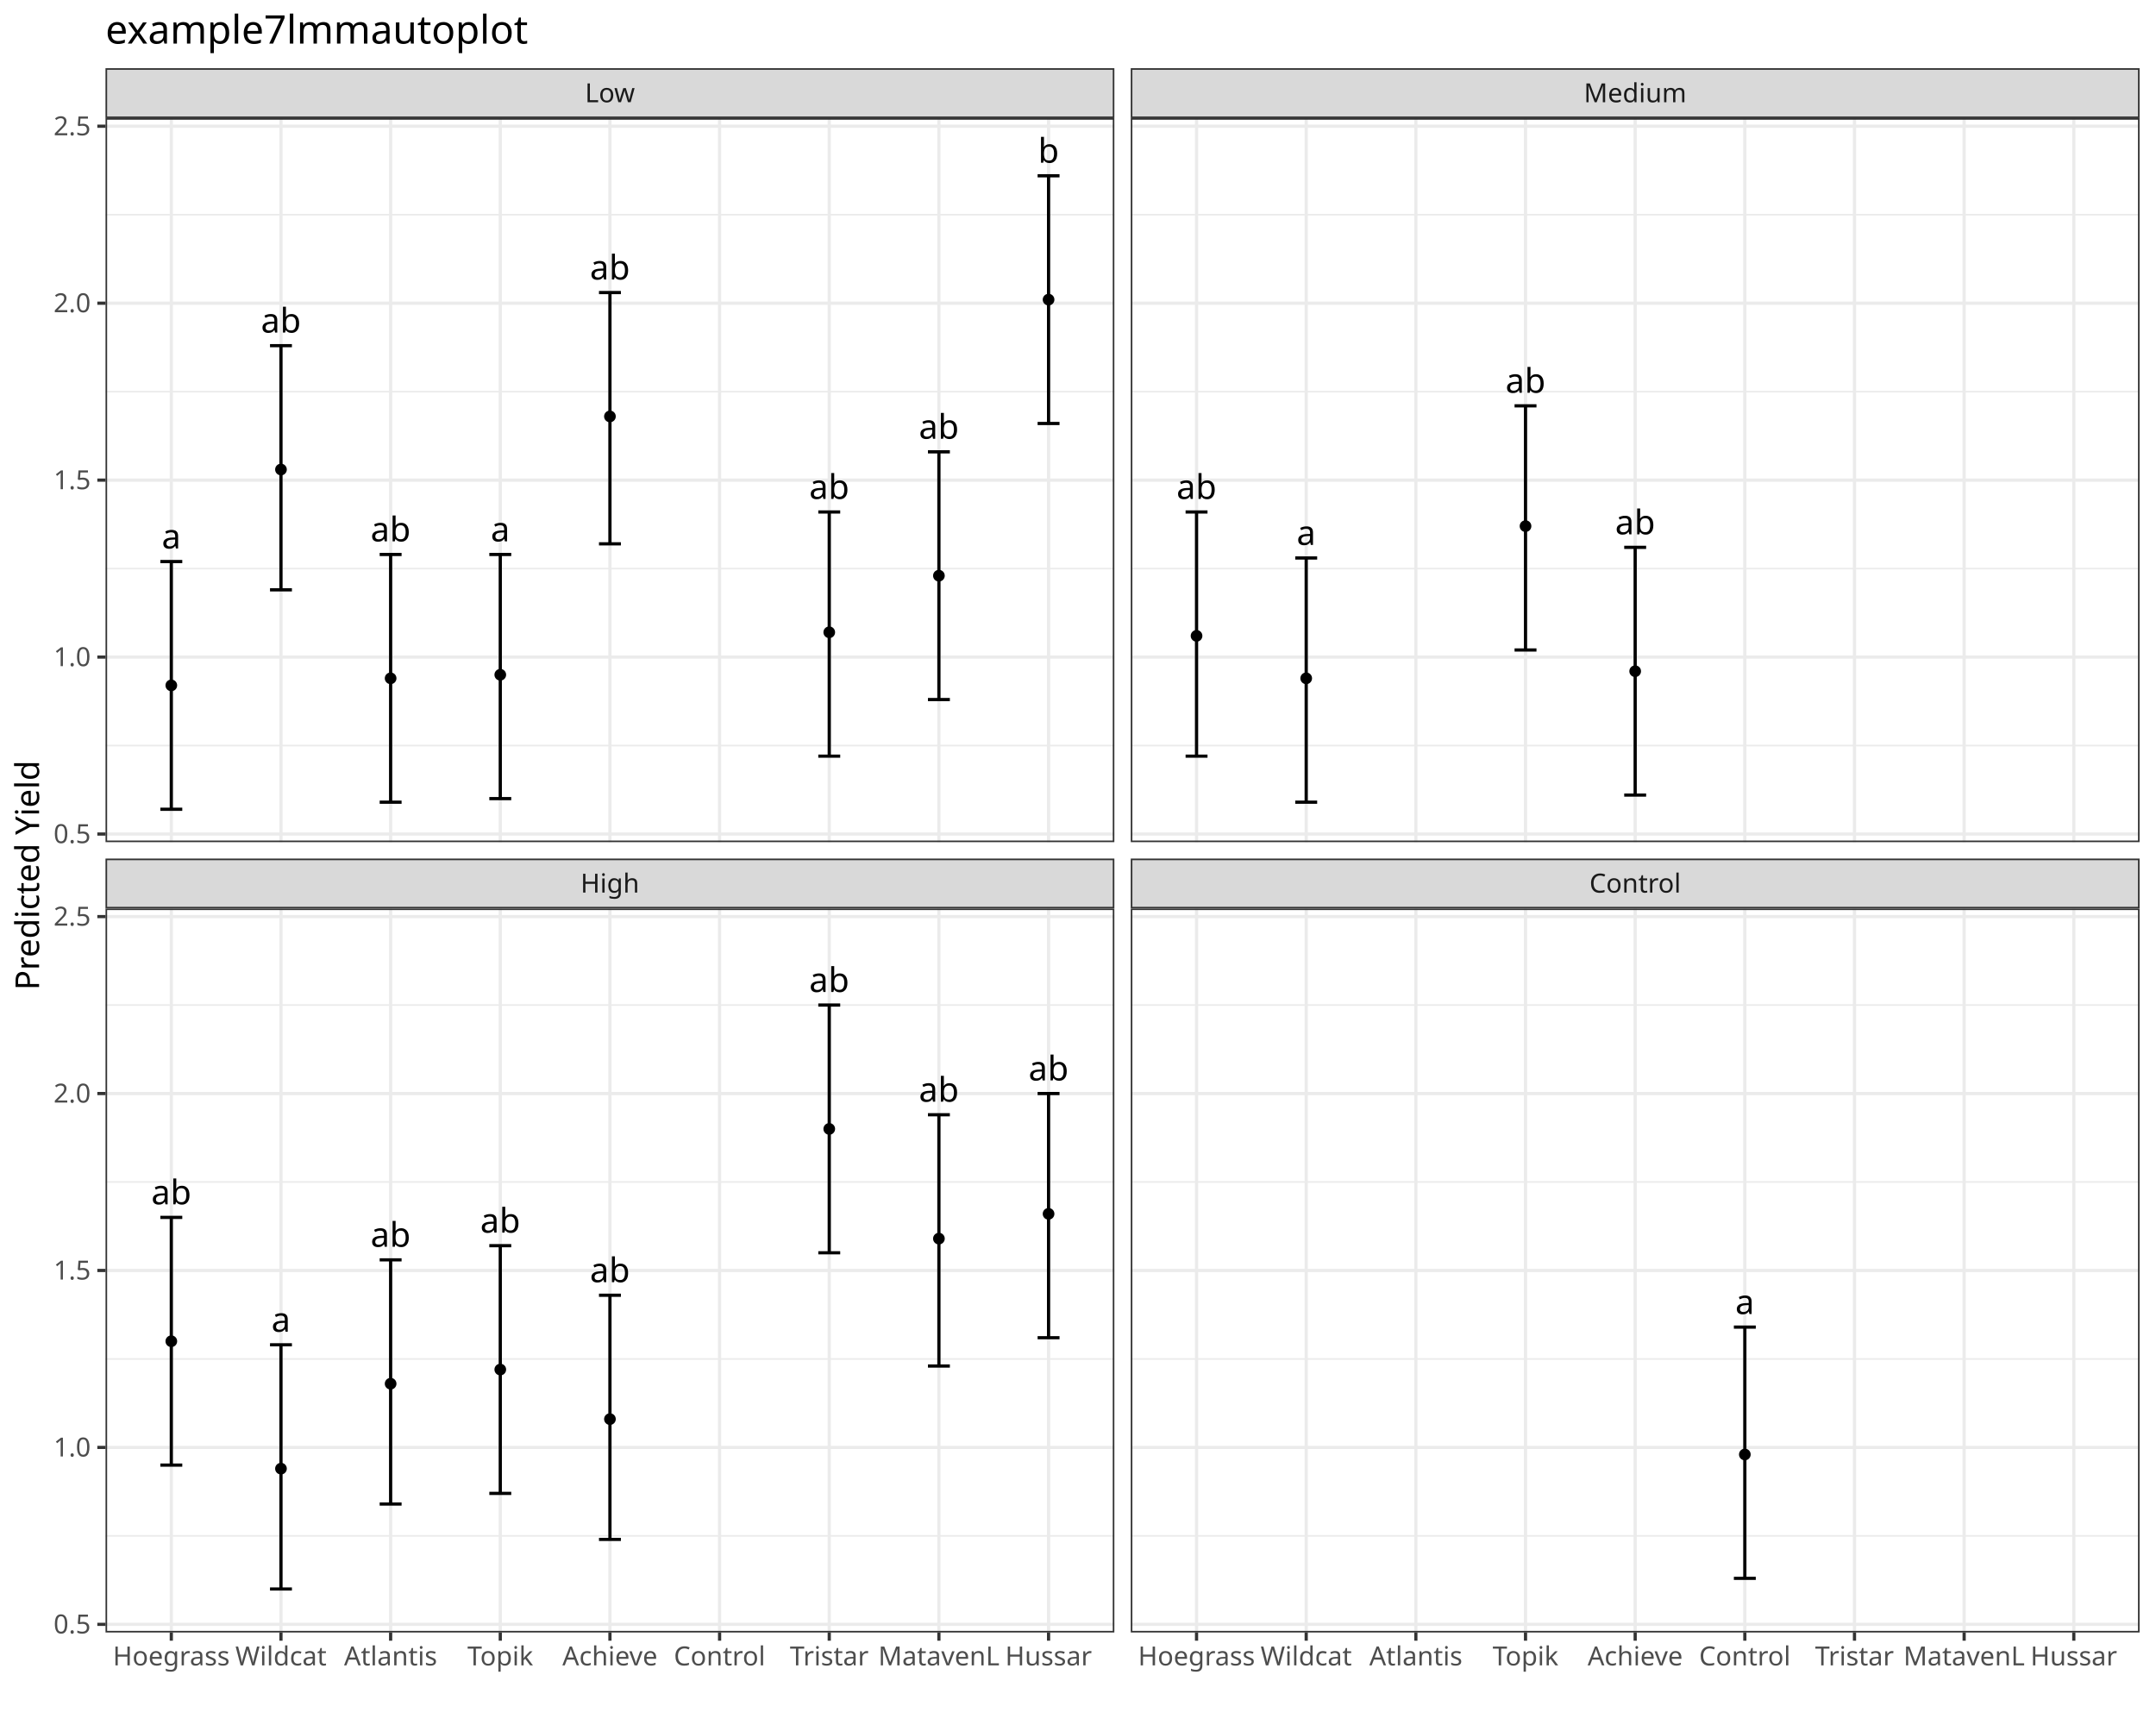
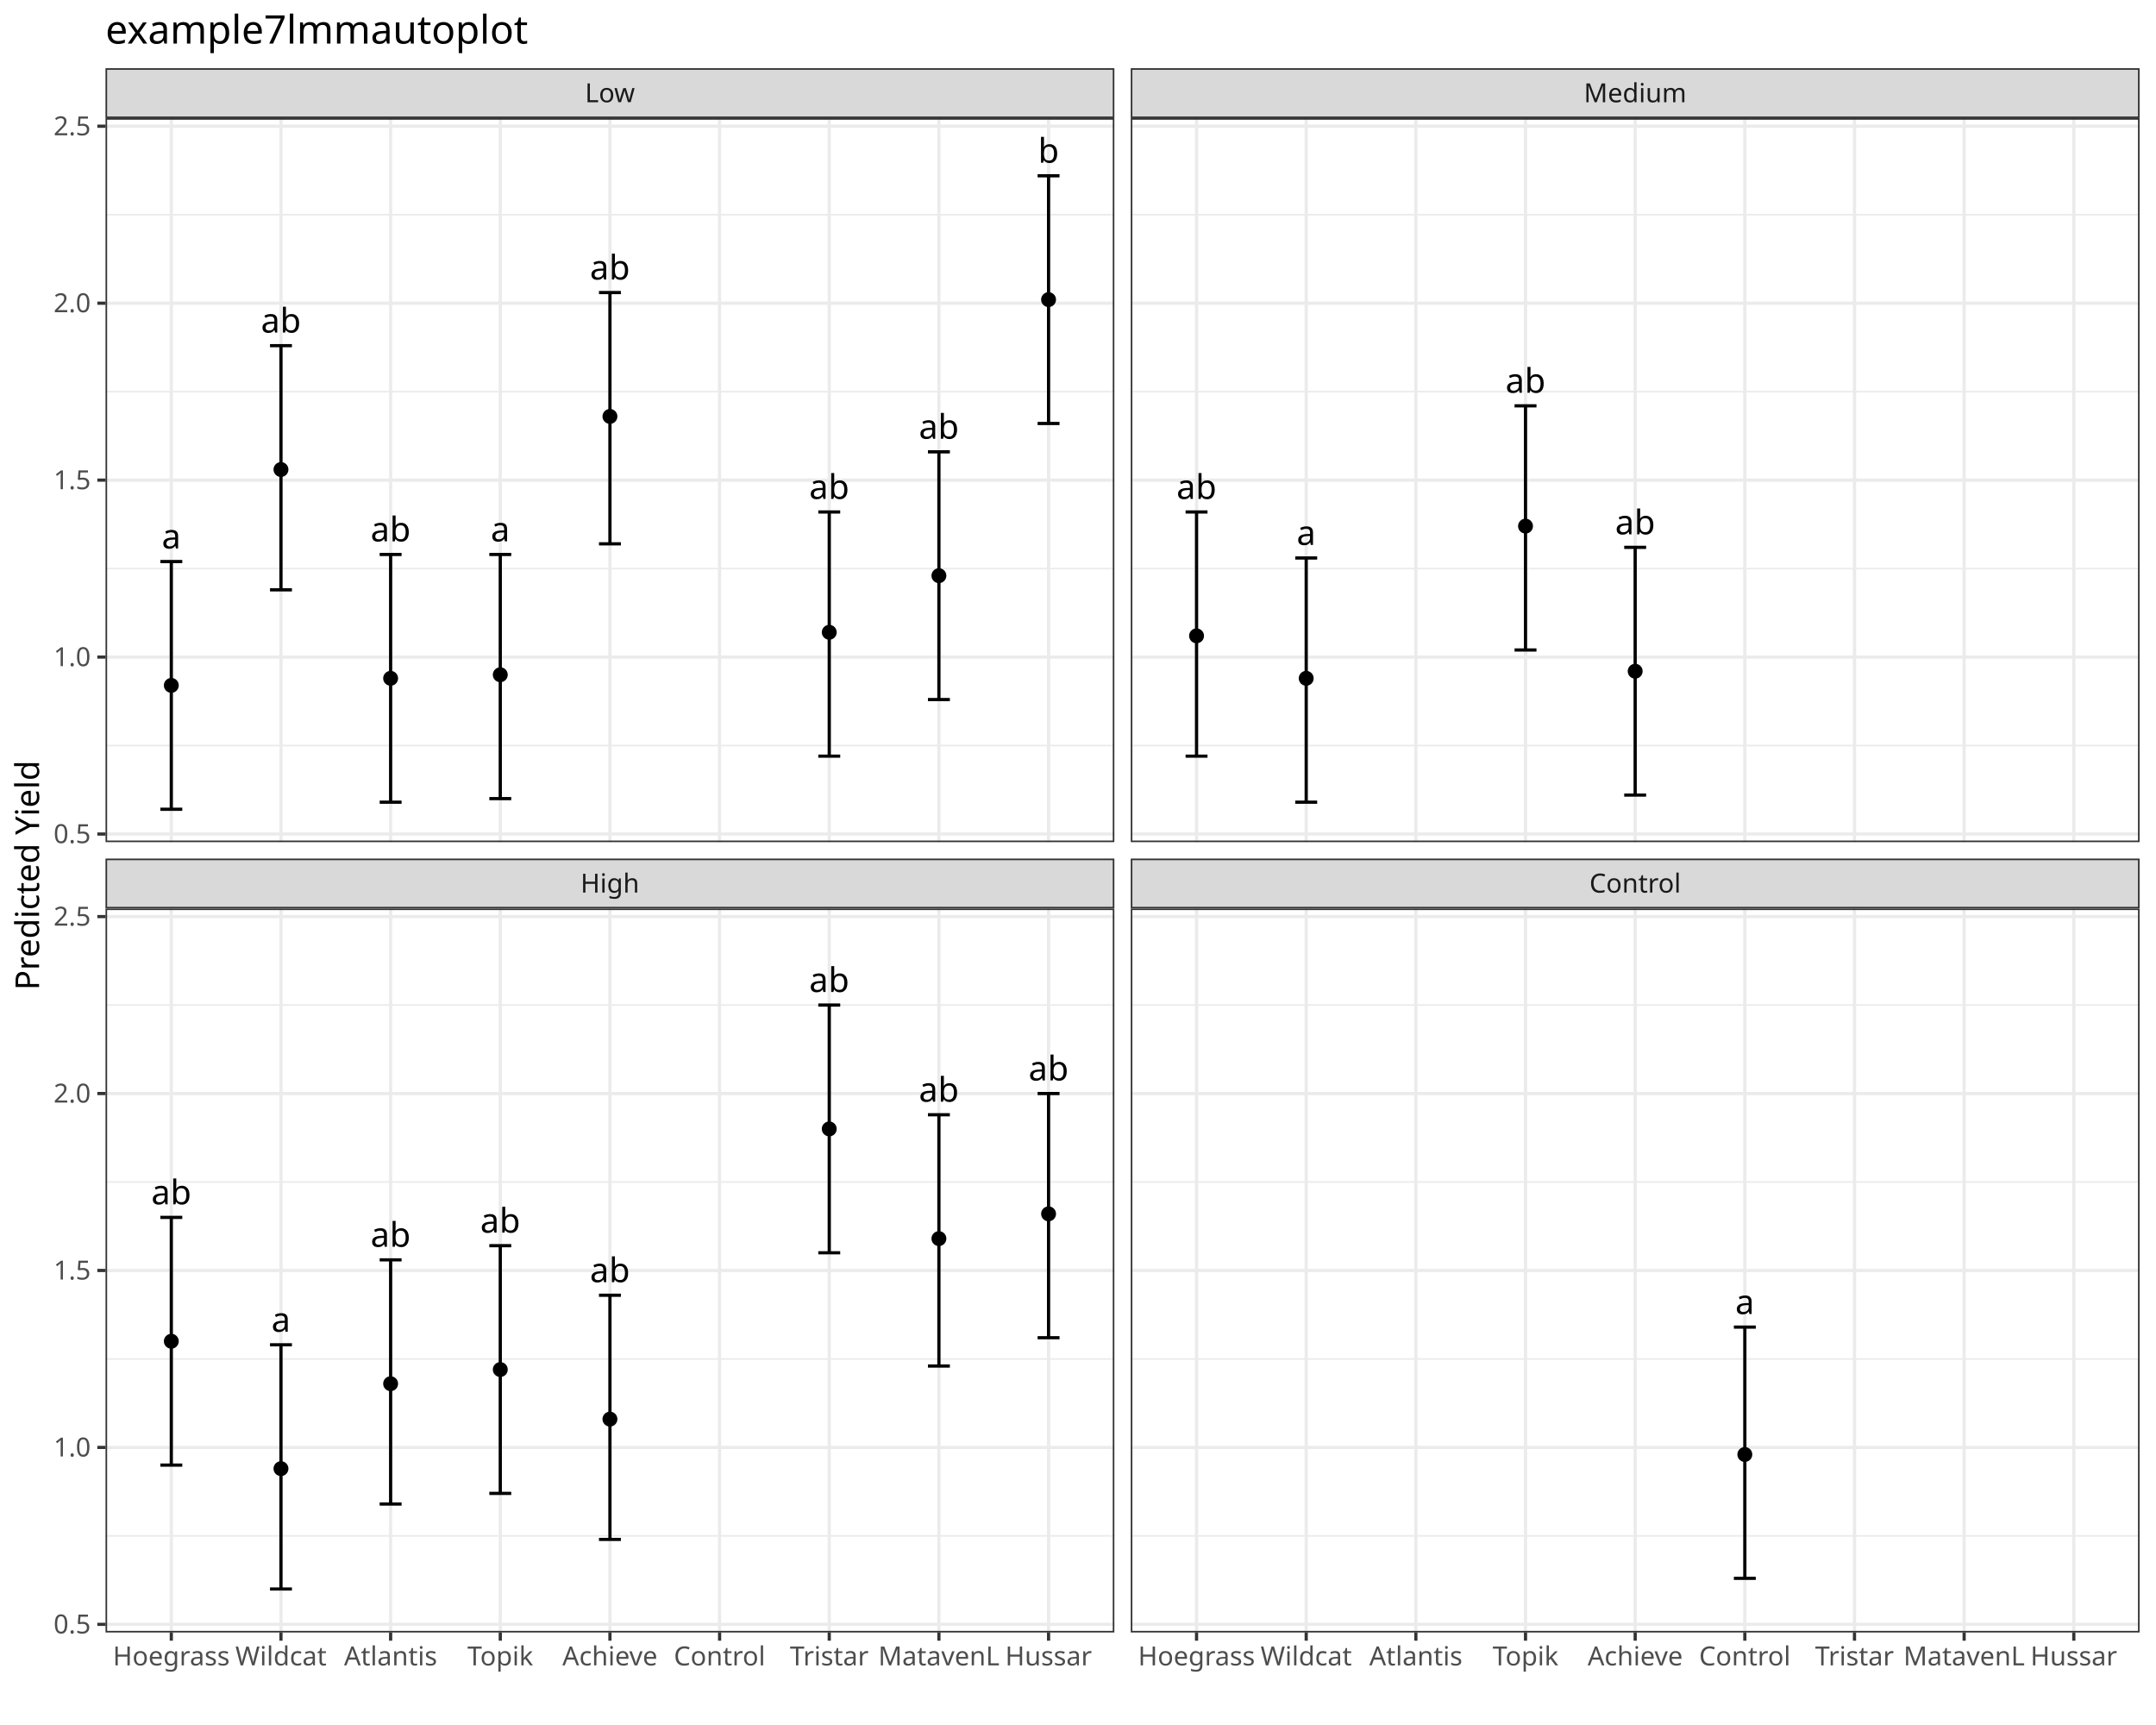
<svg xmlns="http://www.w3.org/2000/svg" class="svglite" data-engine-version="2.0" width="720.00pt" height="576.00pt" viewBox="0 0 720.00 576.00">
  <defs>
    <style type="text/css">
    .svglite line, .svglite polyline, .svglite polygon, .svglite path, .svglite rect, .svglite circle {
      fill: none;
      stroke: #000000;
      stroke-linecap: round;
      stroke-linejoin: round;
      stroke-miterlimit: 10.00;
    }
  </style>
  </defs>
  <rect width="100%" height="100%" style="stroke: none; fill: #FFFFFF;" />
  <defs>
    <clipPath id="cpMC4wMHw3MjAuMDB8MC4wMHw1NzYuMDA=">
      <rect x="0.00" y="0.00" width="720.00" height="576.00" />
    </clipPath>
  </defs>
  <g clip-path="url(#cpMC4wMHw3MjAuMDB8MC4wMHw1NzYuMDA=)">
    <rect x="0.00" y="0.00" width="720.00" height="576.00" style="stroke-width: 1.07; stroke: #FFFFFF; fill: #FFFFFF;" />
  </g>
  <defs>
    <clipPath id="cpMzUuMjR8MzcyLjE0fDM5LjQzfDI4MS4yMQ==">
      <rect x="35.24" y="39.43" width="336.90" height="241.77" />
    </clipPath>
  </defs>
  <g clip-path="url(#cpMzUuMjR8MzcyLjE0fDM5LjQzfDI4MS4yMQ==)">
    <rect x="35.24" y="39.43" width="336.90" height="241.77" style="stroke-width: 1.07; stroke: none; fill: #FFFFFF;" />
    <polyline points="35.24,248.95 372.14,248.95 " style="stroke-width: 0.53; stroke: #EBEBEB; stroke-linecap: butt;" />
    <polyline points="35.24,189.86 372.14,189.86 " style="stroke-width: 0.53; stroke: #EBEBEB; stroke-linecap: butt;" />
    <polyline points="35.24,130.78 372.14,130.78 " style="stroke-width: 0.53; stroke: #EBEBEB; stroke-linecap: butt;" />
    <polyline points="35.24,71.69 372.14,71.69 " style="stroke-width: 0.53; stroke: #EBEBEB; stroke-linecap: butt;" />
    <polyline points="35.24,278.49 372.14,278.49 " style="stroke-width: 1.07; stroke: #EBEBEB; stroke-linecap: butt;" />
    <polyline points="35.24,219.41 372.14,219.41 " style="stroke-width: 1.07; stroke: #EBEBEB; stroke-linecap: butt;" />
    <polyline points="35.24,160.32 372.14,160.32 " style="stroke-width: 1.07; stroke: #EBEBEB; stroke-linecap: butt;" />
    <polyline points="35.24,101.24 372.14,101.24 " style="stroke-width: 1.07; stroke: #EBEBEB; stroke-linecap: butt;" />
    <polyline points="35.24,42.15 372.14,42.15 " style="stroke-width: 1.07; stroke: #EBEBEB; stroke-linecap: butt;" />
    <polyline points="57.21,281.21 57.21,39.43 " style="stroke-width: 1.07; stroke: #EBEBEB; stroke-linecap: butt;" />
    <polyline points="93.83,281.21 93.83,39.43 " style="stroke-width: 1.07; stroke: #EBEBEB; stroke-linecap: butt;" />
    <polyline points="130.45,281.21 130.45,39.43 " style="stroke-width: 1.07; stroke: #EBEBEB; stroke-linecap: butt;" />
    <polyline points="167.07,281.21 167.07,39.43 " style="stroke-width: 1.07; stroke: #EBEBEB; stroke-linecap: butt;" />
    <polyline points="203.69,281.21 203.69,39.43 " style="stroke-width: 1.07; stroke: #EBEBEB; stroke-linecap: butt;" />
    <polyline points="240.31,281.21 240.31,39.43 " style="stroke-width: 1.07; stroke: #EBEBEB; stroke-linecap: butt;" />
    <polyline points="276.93,281.21 276.93,39.43 " style="stroke-width: 1.07; stroke: #EBEBEB; stroke-linecap: butt;" />
    <polyline points="313.55,281.21 313.55,39.43 " style="stroke-width: 1.07; stroke: #EBEBEB; stroke-linecap: butt;" />
    <polyline points="350.17,281.21 350.17,39.43 " style="stroke-width: 1.07; stroke: #EBEBEB; stroke-linecap: butt;" />
+     <circle cx="57.21" cy="228.86" r="2.49" style="stroke-width: 0.71; stroke: none; fill: #000000;" />
+     <circle cx="130.45" cy="226.50" r="2.49" style="stroke-width: 0.71; stroke: none; fill: #000000;" />
+     <circle cx="167.07" cy="225.31" r="2.49" style="stroke-width: 0.71; stroke: none; fill: #000000;" />
+     <circle cx="276.93" cy="211.13" r="2.49" style="stroke-width: 0.71; stroke: none; fill: #000000;" />
+     <circle cx="313.55" cy="192.23" r="2.49" style="stroke-width: 0.71; stroke: none; fill: #000000;" />
+     <circle cx="93.83" cy="156.78" r="2.49" style="stroke-width: 0.71; stroke: none; fill: #000000;" />
+     <circle cx="203.69" cy="139.05" r="2.49" style="stroke-width: 0.71; stroke: none; fill: #000000;" />
+     <circle cx="350.17" cy="100.05" r="2.49" style="stroke-width: 0.71; stroke: none; fill: #000000;" />
    <polyline points="53.55,187.50 60.87,187.50 " style="stroke-width: 1.07; stroke-linecap: butt;" />
    <polyline points="57.21,187.50 57.21,270.22 " style="stroke-width: 1.07; stroke-linecap: butt;" />
    <polyline points="53.55,270.22 60.87,270.22 " style="stroke-width: 1.07; stroke-linecap: butt;" />
    <polyline points="126.79,185.14 134.11,185.14 " style="stroke-width: 1.07; stroke-linecap: butt;" />
    <polyline points="130.45,185.14 130.45,267.86 " style="stroke-width: 1.07; stroke-linecap: butt;" />
    <polyline points="126.79,267.86 134.11,267.86 " style="stroke-width: 1.07; stroke-linecap: butt;" />
    <polyline points="163.41,185.14 170.73,185.14 " style="stroke-width: 1.07; stroke-linecap: butt;" />
    <polyline points="167.07,185.14 167.07,266.67 " style="stroke-width: 1.07; stroke-linecap: butt;" />
    <polyline points="163.41,266.67 170.73,266.67 " style="stroke-width: 1.07; stroke-linecap: butt;" />
    <polyline points="273.27,170.96 280.59,170.96 " style="stroke-width: 1.07; stroke-linecap: butt;" />
    <polyline points="276.93,170.96 276.93,252.49 " style="stroke-width: 1.07; stroke-linecap: butt;" />
    <polyline points="273.27,252.49 280.59,252.49 " style="stroke-width: 1.07; stroke-linecap: butt;" />
    <polyline points="309.89,150.87 317.21,150.87 " style="stroke-width: 1.07; stroke-linecap: butt;" />
    <polyline points="313.55,150.87 313.55,233.59 " style="stroke-width: 1.07; stroke-linecap: butt;" />
    <polyline points="309.89,233.59 317.21,233.59 " style="stroke-width: 1.07; stroke-linecap: butt;" />
    <polyline points="90.17,115.42 97.49,115.42 " style="stroke-width: 1.07; stroke-linecap: butt;" />
    <polyline points="93.83,115.42 93.83,196.95 " style="stroke-width: 1.07; stroke-linecap: butt;" />
    <polyline points="90.17,196.95 97.49,196.95 " style="stroke-width: 1.07; stroke-linecap: butt;" />
    <polyline points="200.03,97.69 207.35,97.69 " style="stroke-width: 1.07; stroke-linecap: butt;" />
    <polyline points="203.69,97.69 203.69,181.59 " style="stroke-width: 1.07; stroke-linecap: butt;" />
    <polyline points="200.03,181.59 207.35,181.59 " style="stroke-width: 1.07; stroke-linecap: butt;" />
    <polyline points="346.51,58.70 353.83,58.70 " style="stroke-width: 1.07; stroke-linecap: butt;" />
    <polyline points="350.17,58.70 350.17,141.41 " style="stroke-width: 1.07; stroke-linecap: butt;" />
    <polyline points="346.51,141.41 353.83,141.41 " style="stroke-width: 1.07; stroke-linecap: butt;" />
    <text x="57.21" y="183.14" text-anchor="middle" style="font-size: 11.38px; font-family: sans;" textLength="6.33px" lengthAdjust="spacingAndGlyphs">a</text>
    <text x="130.45" y="180.78" text-anchor="middle" style="font-size: 11.38px; font-family: sans;" textLength="12.66px" lengthAdjust="spacingAndGlyphs">ab</text>
    <text x="167.07" y="180.78" text-anchor="middle" style="font-size: 11.38px; font-family: sans;" textLength="6.33px" lengthAdjust="spacingAndGlyphs">a</text>
    <text x="276.93" y="166.60" text-anchor="middle" style="font-size: 11.38px; font-family: sans;" textLength="12.66px" lengthAdjust="spacingAndGlyphs">ab</text>
    <text x="313.55" y="146.51" text-anchor="middle" style="font-size: 11.38px; font-family: sans;" textLength="12.66px" lengthAdjust="spacingAndGlyphs">ab</text>
    <text x="93.83" y="111.06" text-anchor="middle" style="font-size: 11.38px; font-family: sans;" textLength="12.66px" lengthAdjust="spacingAndGlyphs">ab</text>
    <text x="203.69" y="93.34" text-anchor="middle" style="font-size: 11.38px; font-family: sans;" textLength="12.66px" lengthAdjust="spacingAndGlyphs">ab</text>
    <text x="350.17" y="54.34" text-anchor="middle" style="font-size: 11.38px; font-family: sans;" textLength="6.33px" lengthAdjust="spacingAndGlyphs">b</text>
-     <circle cx="57.21" cy="228.86" r="1.95" style="stroke-width: 0.71; stroke: none; fill: #000000;" />
-     <circle cx="130.45" cy="226.50" r="1.95" style="stroke-width: 0.71; stroke: none; fill: #000000;" />
-     <circle cx="167.07" cy="225.31" r="1.95" style="stroke-width: 0.71; stroke: none; fill: #000000;" />
-     <circle cx="276.93" cy="211.13" r="1.95" style="stroke-width: 0.71; stroke: none; fill: #000000;" />
-     <circle cx="313.55" cy="192.23" r="1.95" style="stroke-width: 0.71; stroke: none; fill: #000000;" />
-     <circle cx="93.83" cy="156.78" r="1.95" style="stroke-width: 0.71; stroke: none; fill: #000000;" />
-     <circle cx="203.69" cy="139.05" r="1.95" style="stroke-width: 0.71; stroke: none; fill: #000000;" />
-     <circle cx="350.17" cy="100.05" r="1.95" style="stroke-width: 0.71; stroke: none; fill: #000000;" />
    <rect x="35.24" y="39.43" width="336.90" height="241.77" style="stroke-width: 1.07; stroke: #333333;" />
  </g>
  <g clip-path="url(#cpMC4wMHw3MjAuMDB8MC4wMHw1NzYuMDA=)">
</g>
  <defs>
    <clipPath id="cpMzUuMjR8MzcyLjE0fDMwMy4zNHw1NDUuMTE=">
      <rect x="35.24" y="303.34" width="336.90" height="241.77" />
    </clipPath>
  </defs>
  <g clip-path="url(#cpMzUuMjR8MzcyLjE0fDMwMy4zNHw1NDUuMTE=)">
    <rect x="35.24" y="303.34" width="336.90" height="241.77" style="stroke-width: 1.07; stroke: none; fill: #FFFFFF;" />
    <polyline points="35.24,512.85 372.14,512.85 " style="stroke-width: 0.53; stroke: #EBEBEB; stroke-linecap: butt;" />
    <polyline points="35.24,453.77 372.14,453.77 " style="stroke-width: 0.53; stroke: #EBEBEB; stroke-linecap: butt;" />
    <polyline points="35.24,394.68 372.14,394.68 " style="stroke-width: 0.53; stroke: #EBEBEB; stroke-linecap: butt;" />
    <polyline points="35.24,335.60 372.14,335.60 " style="stroke-width: 0.53; stroke: #EBEBEB; stroke-linecap: butt;" />
    <polyline points="35.24,542.39 372.14,542.39 " style="stroke-width: 1.07; stroke: #EBEBEB; stroke-linecap: butt;" />
    <polyline points="35.24,483.31 372.14,483.31 " style="stroke-width: 1.07; stroke: #EBEBEB; stroke-linecap: butt;" />
    <polyline points="35.24,424.23 372.14,424.23 " style="stroke-width: 1.07; stroke: #EBEBEB; stroke-linecap: butt;" />
    <polyline points="35.24,365.14 372.14,365.14 " style="stroke-width: 1.07; stroke: #EBEBEB; stroke-linecap: butt;" />
    <polyline points="35.24,306.06 372.14,306.06 " style="stroke-width: 1.07; stroke: #EBEBEB; stroke-linecap: butt;" />
    <polyline points="57.21,545.11 57.21,303.34 " style="stroke-width: 1.07; stroke: #EBEBEB; stroke-linecap: butt;" />
    <polyline points="93.83,545.11 93.83,303.34 " style="stroke-width: 1.07; stroke: #EBEBEB; stroke-linecap: butt;" />
    <polyline points="130.45,545.11 130.45,303.34 " style="stroke-width: 1.07; stroke: #EBEBEB; stroke-linecap: butt;" />
    <polyline points="167.07,545.11 167.07,303.34 " style="stroke-width: 1.07; stroke: #EBEBEB; stroke-linecap: butt;" />
    <polyline points="203.69,545.11 203.69,303.34 " style="stroke-width: 1.07; stroke: #EBEBEB; stroke-linecap: butt;" />
    <polyline points="240.31,545.11 240.31,303.34 " style="stroke-width: 1.07; stroke: #EBEBEB; stroke-linecap: butt;" />
    <polyline points="276.93,545.11 276.93,303.34 " style="stroke-width: 1.07; stroke: #EBEBEB; stroke-linecap: butt;" />
    <polyline points="313.55,545.11 313.55,303.34 " style="stroke-width: 1.07; stroke: #EBEBEB; stroke-linecap: butt;" />
    <polyline points="350.17,545.11 350.17,303.34 " style="stroke-width: 1.07; stroke: #EBEBEB; stroke-linecap: butt;" />
+     <circle cx="93.83" cy="490.40" r="2.49" style="stroke-width: 0.71; stroke: none; fill: #000000;" />
+     <circle cx="203.69" cy="473.86" r="2.49" style="stroke-width: 0.71; stroke: none; fill: #000000;" />
+     <circle cx="130.45" cy="462.04" r="2.49" style="stroke-width: 0.71; stroke: none; fill: #000000;" />
+     <circle cx="167.07" cy="457.31" r="2.49" style="stroke-width: 0.71; stroke: none; fill: #000000;" />
+     <circle cx="57.21" cy="447.86" r="2.49" style="stroke-width: 0.71; stroke: none; fill: #000000;" />
+     <circle cx="313.55" cy="413.59" r="2.49" style="stroke-width: 0.71; stroke: none; fill: #000000;" />
+     <circle cx="350.17" cy="405.32" r="2.49" style="stroke-width: 0.71; stroke: none; fill: #000000;" />
+     <circle cx="276.93" cy="376.96" r="2.49" style="stroke-width: 0.71; stroke: none; fill: #000000;" />
    <polyline points="90.17,449.04 97.49,449.04 " style="stroke-width: 1.07; stroke-linecap: butt;" />
    <polyline points="93.83,449.04 93.83,530.58 " style="stroke-width: 1.07; stroke-linecap: butt;" />
    <polyline points="90.17,530.58 97.49,530.58 " style="stroke-width: 1.07; stroke-linecap: butt;" />
    <polyline points="200.03,432.50 207.35,432.50 " style="stroke-width: 1.07; stroke-linecap: butt;" />
    <polyline points="203.69,432.50 203.69,514.03 " style="stroke-width: 1.07; stroke-linecap: butt;" />
    <polyline points="200.03,514.03 207.35,514.03 " style="stroke-width: 1.07; stroke-linecap: butt;" />
    <polyline points="126.79,420.68 134.11,420.68 " style="stroke-width: 1.07; stroke-linecap: butt;" />
    <polyline points="130.45,420.68 130.45,502.22 " style="stroke-width: 1.07; stroke-linecap: butt;" />
    <polyline points="126.79,502.22 134.11,502.22 " style="stroke-width: 1.07; stroke-linecap: butt;" />
    <polyline points="163.41,415.95 170.73,415.95 " style="stroke-width: 1.07; stroke-linecap: butt;" />
    <polyline points="167.07,415.95 167.07,498.67 " style="stroke-width: 1.07; stroke-linecap: butt;" />
    <polyline points="163.41,498.67 170.73,498.67 " style="stroke-width: 1.07; stroke-linecap: butt;" />
    <polyline points="53.55,406.50 60.87,406.50 " style="stroke-width: 1.07; stroke-linecap: butt;" />
    <polyline points="57.21,406.50 57.21,489.22 " style="stroke-width: 1.07; stroke-linecap: butt;" />
    <polyline points="53.55,489.22 60.87,489.22 " style="stroke-width: 1.07; stroke-linecap: butt;" />
    <polyline points="309.89,372.23 317.21,372.23 " style="stroke-width: 1.07; stroke-linecap: butt;" />
    <polyline points="313.55,372.23 313.55,456.13 " style="stroke-width: 1.07; stroke-linecap: butt;" />
    <polyline points="309.89,456.13 317.21,456.13 " style="stroke-width: 1.07; stroke-linecap: butt;" />
    <polyline points="346.51,365.14 353.83,365.14 " style="stroke-width: 1.07; stroke-linecap: butt;" />
    <polyline points="350.17,365.14 350.17,446.68 " style="stroke-width: 1.07; stroke-linecap: butt;" />
    <polyline points="346.51,446.68 353.83,446.68 " style="stroke-width: 1.07; stroke-linecap: butt;" />
    <polyline points="273.27,335.60 280.59,335.60 " style="stroke-width: 1.07; stroke-linecap: butt;" />
    <polyline points="276.93,335.60 276.93,418.32 " style="stroke-width: 1.07; stroke-linecap: butt;" />
    <polyline points="273.27,418.32 280.59,418.32 " style="stroke-width: 1.07; stroke-linecap: butt;" />
    <text x="93.83" y="444.69" text-anchor="middle" style="font-size: 11.38px; font-family: sans;" textLength="6.33px" lengthAdjust="spacingAndGlyphs">a</text>
    <text x="203.69" y="428.14" text-anchor="middle" style="font-size: 11.38px; font-family: sans;" textLength="12.66px" lengthAdjust="spacingAndGlyphs">ab</text>
    <text x="130.45" y="416.32" text-anchor="middle" style="font-size: 11.38px; font-family: sans;" textLength="12.66px" lengthAdjust="spacingAndGlyphs">ab</text>
    <text x="167.07" y="411.60" text-anchor="middle" style="font-size: 11.38px; font-family: sans;" textLength="12.66px" lengthAdjust="spacingAndGlyphs">ab</text>
    <text x="57.21" y="402.14" text-anchor="middle" style="font-size: 11.38px; font-family: sans;" textLength="12.66px" lengthAdjust="spacingAndGlyphs">ab</text>
    <text x="313.55" y="367.88" text-anchor="middle" style="font-size: 11.38px; font-family: sans;" textLength="12.66px" lengthAdjust="spacingAndGlyphs">ab</text>
    <text x="350.17" y="360.78" text-anchor="middle" style="font-size: 11.38px; font-family: sans;" textLength="12.66px" lengthAdjust="spacingAndGlyphs">ab</text>
    <text x="276.93" y="331.24" text-anchor="middle" style="font-size: 11.38px; font-family: sans;" textLength="12.66px" lengthAdjust="spacingAndGlyphs">ab</text>
-     <circle cx="93.83" cy="490.40" r="1.95" style="stroke-width: 0.71; stroke: none; fill: #000000;" />
-     <circle cx="203.69" cy="473.86" r="1.95" style="stroke-width: 0.71; stroke: none; fill: #000000;" />
-     <circle cx="130.45" cy="462.04" r="1.95" style="stroke-width: 0.71; stroke: none; fill: #000000;" />
-     <circle cx="167.07" cy="457.31" r="1.95" style="stroke-width: 0.71; stroke: none; fill: #000000;" />
-     <circle cx="57.21" cy="447.86" r="1.95" style="stroke-width: 0.71; stroke: none; fill: #000000;" />
-     <circle cx="313.55" cy="413.59" r="1.95" style="stroke-width: 0.71; stroke: none; fill: #000000;" />
-     <circle cx="350.17" cy="405.32" r="1.95" style="stroke-width: 0.71; stroke: none; fill: #000000;" />
-     <circle cx="276.93" cy="376.96" r="1.95" style="stroke-width: 0.71; stroke: none; fill: #000000;" />
    <rect x="35.24" y="303.34" width="336.90" height="241.77" style="stroke-width: 1.07; stroke: #333333;" />
  </g>
  <g clip-path="url(#cpMC4wMHw3MjAuMDB8MC4wMHw1NzYuMDA=)">
</g>
  <defs>
    <clipPath id="cpMzc3LjYyfDcxNC41MnwzOS40M3wyODEuMjE=">
      <rect x="377.62" y="39.43" width="336.90" height="241.77" />
    </clipPath>
  </defs>
  <g clip-path="url(#cpMzc3LjYyfDcxNC41MnwzOS40M3wyODEuMjE=)">
    <rect x="377.62" y="39.43" width="336.90" height="241.77" style="stroke-width: 1.07; stroke: none; fill: #FFFFFF;" />
    <polyline points="377.62,248.95 714.52,248.95 " style="stroke-width: 0.53; stroke: #EBEBEB; stroke-linecap: butt;" />
    <polyline points="377.62,189.86 714.52,189.86 " style="stroke-width: 0.53; stroke: #EBEBEB; stroke-linecap: butt;" />
    <polyline points="377.62,130.78 714.52,130.78 " style="stroke-width: 0.53; stroke: #EBEBEB; stroke-linecap: butt;" />
    <polyline points="377.62,71.69 714.52,71.69 " style="stroke-width: 0.53; stroke: #EBEBEB; stroke-linecap: butt;" />
    <polyline points="377.62,278.49 714.52,278.49 " style="stroke-width: 1.07; stroke: #EBEBEB; stroke-linecap: butt;" />
    <polyline points="377.62,219.41 714.52,219.41 " style="stroke-width: 1.07; stroke: #EBEBEB; stroke-linecap: butt;" />
    <polyline points="377.62,160.32 714.52,160.32 " style="stroke-width: 1.07; stroke: #EBEBEB; stroke-linecap: butt;" />
    <polyline points="377.62,101.24 714.52,101.24 " style="stroke-width: 1.07; stroke: #EBEBEB; stroke-linecap: butt;" />
    <polyline points="377.62,42.15 714.52,42.15 " style="stroke-width: 1.07; stroke: #EBEBEB; stroke-linecap: butt;" />
    <polyline points="399.59,281.21 399.59,39.43 " style="stroke-width: 1.07; stroke: #EBEBEB; stroke-linecap: butt;" />
    <polyline points="436.21,281.21 436.21,39.43 " style="stroke-width: 1.07; stroke: #EBEBEB; stroke-linecap: butt;" />
    <polyline points="472.83,281.21 472.83,39.43 " style="stroke-width: 1.07; stroke: #EBEBEB; stroke-linecap: butt;" />
    <polyline points="509.45,281.21 509.45,39.43 " style="stroke-width: 1.07; stroke: #EBEBEB; stroke-linecap: butt;" />
    <polyline points="546.07,281.21 546.07,39.43 " style="stroke-width: 1.07; stroke: #EBEBEB; stroke-linecap: butt;" />
    <polyline points="582.69,281.21 582.69,39.43 " style="stroke-width: 1.07; stroke: #EBEBEB; stroke-linecap: butt;" />
    <polyline points="619.31,281.21 619.31,39.43 " style="stroke-width: 1.07; stroke: #EBEBEB; stroke-linecap: butt;" />
    <polyline points="655.93,281.21 655.93,39.43 " style="stroke-width: 1.07; stroke: #EBEBEB; stroke-linecap: butt;" />
    <polyline points="692.55,281.21 692.55,39.43 " style="stroke-width: 1.07; stroke: #EBEBEB; stroke-linecap: butt;" />
+     <circle cx="436.21" cy="226.50" r="2.49" style="stroke-width: 0.71; stroke: none; fill: #000000;" />
+     <circle cx="546.07" cy="224.13" r="2.49" style="stroke-width: 0.71; stroke: none; fill: #000000;" />
+     <circle cx="399.59" cy="212.32" r="2.49" style="stroke-width: 0.71; stroke: none; fill: #000000;" />
+     <circle cx="509.45" cy="175.68" r="2.49" style="stroke-width: 0.71; stroke: none; fill: #000000;" />
    <polyline points="432.55,186.32 439.87,186.32 " style="stroke-width: 1.07; stroke-linecap: butt;" />
    <polyline points="436.21,186.32 436.21,267.86 " style="stroke-width: 1.07; stroke-linecap: butt;" />
    <polyline points="432.55,267.86 439.87,267.86 " style="stroke-width: 1.07; stroke-linecap: butt;" />
    <polyline points="542.41,182.77 549.73,182.77 " style="stroke-width: 1.07; stroke-linecap: butt;" />
    <polyline points="546.07,182.77 546.07,265.49 " style="stroke-width: 1.07; stroke-linecap: butt;" />
    <polyline points="542.41,265.49 549.73,265.49 " style="stroke-width: 1.07; stroke-linecap: butt;" />
    <polyline points="395.93,170.96 403.25,170.96 " style="stroke-width: 1.07; stroke-linecap: butt;" />
    <polyline points="399.59,170.96 399.59,252.49 " style="stroke-width: 1.07; stroke-linecap: butt;" />
    <polyline points="395.93,252.49 403.25,252.49 " style="stroke-width: 1.07; stroke-linecap: butt;" />
    <polyline points="505.79,135.51 513.11,135.51 " style="stroke-width: 1.07; stroke-linecap: butt;" />
    <polyline points="509.45,135.51 509.45,217.04 " style="stroke-width: 1.07; stroke-linecap: butt;" />
    <polyline points="505.79,217.04 513.11,217.04 " style="stroke-width: 1.07; stroke-linecap: butt;" />
    <text x="436.21" y="181.96" text-anchor="middle" style="font-size: 11.38px; font-family: sans;" textLength="6.33px" lengthAdjust="spacingAndGlyphs">a</text>
    <text x="546.07" y="178.42" text-anchor="middle" style="font-size: 11.38px; font-family: sans;" textLength="12.66px" lengthAdjust="spacingAndGlyphs">ab</text>
    <text x="399.59" y="166.60" text-anchor="middle" style="font-size: 11.38px; font-family: sans;" textLength="12.66px" lengthAdjust="spacingAndGlyphs">ab</text>
    <text x="509.45" y="131.15" text-anchor="middle" style="font-size: 11.38px; font-family: sans;" textLength="12.66px" lengthAdjust="spacingAndGlyphs">ab</text>
-     <circle cx="436.21" cy="226.50" r="1.95" style="stroke-width: 0.71; stroke: none; fill: #000000;" />
-     <circle cx="546.07" cy="224.13" r="1.95" style="stroke-width: 0.71; stroke: none; fill: #000000;" />
-     <circle cx="399.59" cy="212.32" r="1.95" style="stroke-width: 0.71; stroke: none; fill: #000000;" />
-     <circle cx="509.45" cy="175.68" r="1.95" style="stroke-width: 0.71; stroke: none; fill: #000000;" />
    <rect x="377.62" y="39.43" width="336.90" height="241.77" style="stroke-width: 1.07; stroke: #333333;" />
  </g>
  <g clip-path="url(#cpMC4wMHw3MjAuMDB8MC4wMHw1NzYuMDA=)">
</g>
  <defs>
    <clipPath id="cpMzc3LjYyfDcxNC41MnwzMDMuMzR8NTQ1LjEx">
      <rect x="377.62" y="303.34" width="336.90" height="241.77" />
    </clipPath>
  </defs>
  <g clip-path="url(#cpMzc3LjYyfDcxNC41MnwzMDMuMzR8NTQ1LjEx)">
    <rect x="377.62" y="303.34" width="336.90" height="241.77" style="stroke-width: 1.07; stroke: none; fill: #FFFFFF;" />
    <polyline points="377.62,512.85 714.52,512.85 " style="stroke-width: 0.53; stroke: #EBEBEB; stroke-linecap: butt;" />
    <polyline points="377.62,453.77 714.52,453.77 " style="stroke-width: 0.53; stroke: #EBEBEB; stroke-linecap: butt;" />
    <polyline points="377.62,394.68 714.52,394.68 " style="stroke-width: 0.53; stroke: #EBEBEB; stroke-linecap: butt;" />
    <polyline points="377.62,335.60 714.52,335.60 " style="stroke-width: 0.53; stroke: #EBEBEB; stroke-linecap: butt;" />
    <polyline points="377.62,542.39 714.52,542.39 " style="stroke-width: 1.07; stroke: #EBEBEB; stroke-linecap: butt;" />
    <polyline points="377.62,483.31 714.52,483.31 " style="stroke-width: 1.07; stroke: #EBEBEB; stroke-linecap: butt;" />
    <polyline points="377.62,424.23 714.52,424.23 " style="stroke-width: 1.07; stroke: #EBEBEB; stroke-linecap: butt;" />
    <polyline points="377.62,365.14 714.52,365.14 " style="stroke-width: 1.07; stroke: #EBEBEB; stroke-linecap: butt;" />
    <polyline points="377.62,306.06 714.52,306.06 " style="stroke-width: 1.07; stroke: #EBEBEB; stroke-linecap: butt;" />
    <polyline points="399.59,545.11 399.59,303.34 " style="stroke-width: 1.07; stroke: #EBEBEB; stroke-linecap: butt;" />
    <polyline points="436.21,545.11 436.21,303.34 " style="stroke-width: 1.07; stroke: #EBEBEB; stroke-linecap: butt;" />
    <polyline points="472.83,545.11 472.83,303.34 " style="stroke-width: 1.07; stroke: #EBEBEB; stroke-linecap: butt;" />
    <polyline points="509.45,545.11 509.45,303.34 " style="stroke-width: 1.07; stroke: #EBEBEB; stroke-linecap: butt;" />
    <polyline points="546.07,545.11 546.07,303.34 " style="stroke-width: 1.07; stroke: #EBEBEB; stroke-linecap: butt;" />
    <polyline points="582.69,545.11 582.69,303.34 " style="stroke-width: 1.07; stroke: #EBEBEB; stroke-linecap: butt;" />
    <polyline points="619.31,545.11 619.31,303.34 " style="stroke-width: 1.07; stroke: #EBEBEB; stroke-linecap: butt;" />
    <polyline points="655.93,545.11 655.93,303.34 " style="stroke-width: 1.07; stroke: #EBEBEB; stroke-linecap: butt;" />
    <polyline points="692.55,545.11 692.55,303.34 " style="stroke-width: 1.07; stroke: #EBEBEB; stroke-linecap: butt;" />
+     <circle cx="582.69" cy="485.67" r="2.49" style="stroke-width: 0.71; stroke: none; fill: #000000;" />
    <polyline points="579.03,443.13 586.35,443.13 " style="stroke-width: 1.07; stroke-linecap: butt;" />
    <polyline points="582.69,443.13 582.69,527.03 " style="stroke-width: 1.07; stroke-linecap: butt;" />
    <polyline points="579.03,527.03 586.35,527.03 " style="stroke-width: 1.07; stroke-linecap: butt;" />
    <text x="582.69" y="438.78" text-anchor="middle" style="font-size: 11.38px; font-family: sans;" textLength="6.33px" lengthAdjust="spacingAndGlyphs">a</text>
-     <circle cx="582.69" cy="485.67" r="1.95" style="stroke-width: 0.71; stroke: none; fill: #000000;" />
    <rect x="377.62" y="303.34" width="336.90" height="241.77" style="stroke-width: 1.07; stroke: #333333;" />
  </g>
  <g clip-path="url(#cpMC4wMHw3MjAuMDB8MC4wMHw1NzYuMDA=)">
</g>
  <defs>
    <clipPath id="cpMzUuMjR8MzcyLjE0fDI4Ni42OXwzMDMuMzQ=">
      <rect x="35.24" y="286.69" width="336.90" height="16.65" />
    </clipPath>
  </defs>
  <g clip-path="url(#cpMzUuMjR8MzcyLjE0fDI4Ni42OXwzMDMuMzQ=)">
    <rect x="35.24" y="286.69" width="336.90" height="16.65" style="stroke-width: 1.07; stroke: #333333; fill: #D9D9D9;" />
    <text x="203.69" y="298.04" text-anchor="middle" style="font-size: 8.80px; fill: #1A1A1A; font-family: sans;" textLength="18.10px" lengthAdjust="spacingAndGlyphs">High</text>
  </g>
  <g clip-path="url(#cpMC4wMHw3MjAuMDB8MC4wMHw1NzYuMDA=)">
</g>
  <defs>
    <clipPath id="cpMzc3LjYyfDcxNC41MnwyODYuNjl8MzAzLjM0">
      <rect x="377.62" y="286.69" width="336.90" height="16.65" />
    </clipPath>
  </defs>
  <g clip-path="url(#cpMzc3LjYyfDcxNC41MnwyODYuNjl8MzAzLjM0)">
    <rect x="377.62" y="286.69" width="336.90" height="16.65" style="stroke-width: 1.07; stroke: #333333; fill: #D9D9D9;" />
    <text x="546.07" y="298.04" text-anchor="middle" style="font-size: 8.80px; fill: #1A1A1A; font-family: sans;" textLength="28.37px" lengthAdjust="spacingAndGlyphs">Control</text>
  </g>
  <g clip-path="url(#cpMC4wMHw3MjAuMDB8MC4wMHw1NzYuMDA=)">
</g>
  <defs>
    <clipPath id="cpMzUuMjR8MzcyLjE0fDIyLjc4fDM5LjQz">
      <rect x="35.24" y="22.78" width="336.90" height="16.65" />
    </clipPath>
  </defs>
  <g clip-path="url(#cpMzUuMjR8MzcyLjE0fDIyLjc4fDM5LjQz)">
    <rect x="35.24" y="22.78" width="336.90" height="16.65" style="stroke-width: 1.07; stroke: #333333; fill: #D9D9D9;" />
    <text x="203.69" y="34.14" text-anchor="middle" style="font-size: 8.80px; fill: #1A1A1A; font-family: sans;" textLength="16.15px" lengthAdjust="spacingAndGlyphs">Low</text>
  </g>
  <g clip-path="url(#cpMC4wMHw3MjAuMDB8MC4wMHw1NzYuMDA=)">
</g>
  <defs>
    <clipPath id="cpMzc3LjYyfDcxNC41MnwyMi43OHwzOS40Mw==">
      <rect x="377.62" y="22.78" width="336.90" height="16.65" />
    </clipPath>
  </defs>
  <g clip-path="url(#cpMzc3LjYyfDcxNC41MnwyMi43OHwzOS40Mw==)">
    <rect x="377.62" y="22.78" width="336.90" height="16.65" style="stroke-width: 1.07; stroke: #333333; fill: #D9D9D9;" />
    <text x="546.07" y="34.14" text-anchor="middle" style="font-size: 8.80px; fill: #1A1A1A; font-family: sans;" textLength="31.31px" lengthAdjust="spacingAndGlyphs">Medium</text>
  </g>
  <g clip-path="url(#cpMC4wMHw3MjAuMDB8MC4wMHw1NzYuMDA=)">
    <polyline points="57.21,547.85 57.21,545.11 " style="stroke-width: 1.07; stroke: #333333; stroke-linecap: butt;" />
    <polyline points="93.83,547.85 93.83,545.11 " style="stroke-width: 1.07; stroke: #333333; stroke-linecap: butt;" />
    <polyline points="130.45,547.85 130.45,545.11 " style="stroke-width: 1.07; stroke: #333333; stroke-linecap: butt;" />
    <polyline points="167.07,547.85 167.07,545.11 " style="stroke-width: 1.07; stroke: #333333; stroke-linecap: butt;" />
    <polyline points="203.69,547.85 203.69,545.11 " style="stroke-width: 1.07; stroke: #333333; stroke-linecap: butt;" />
    <polyline points="240.31,547.85 240.31,545.11 " style="stroke-width: 1.07; stroke: #333333; stroke-linecap: butt;" />
    <polyline points="276.93,547.85 276.93,545.11 " style="stroke-width: 1.07; stroke: #333333; stroke-linecap: butt;" />
    <polyline points="313.55,547.85 313.55,545.11 " style="stroke-width: 1.07; stroke: #333333; stroke-linecap: butt;" />
    <polyline points="350.17,547.85 350.17,545.11 " style="stroke-width: 1.07; stroke: #333333; stroke-linecap: butt;" />
    <text x="57.21" y="556.10" text-anchor="middle" style="font-size: 8.80px; fill: #4D4D4D; font-family: sans;" textLength="37.67px" lengthAdjust="spacingAndGlyphs">Hoegrass</text>
    <text x="93.83" y="556.10" text-anchor="middle" style="font-size: 8.80px; fill: #4D4D4D; font-family: sans;" textLength="28.85px" lengthAdjust="spacingAndGlyphs">Wildcat</text>
    <text x="130.45" y="556.10" text-anchor="middle" style="font-size: 8.80px; fill: #4D4D4D; font-family: sans;" textLength="28.86px" lengthAdjust="spacingAndGlyphs">Atlantis</text>
    <text x="167.07" y="556.10" text-anchor="middle" style="font-size: 8.80px; fill: #4D4D4D; font-family: sans;" textLength="21.52px" lengthAdjust="spacingAndGlyphs">Topik</text>
    <text x="203.69" y="556.10" text-anchor="middle" style="font-size: 8.80px; fill: #4D4D4D; font-family: sans;" textLength="31.32px" lengthAdjust="spacingAndGlyphs">Achieve</text>
    <text x="240.31" y="556.10" text-anchor="middle" style="font-size: 8.80px; fill: #4D4D4D; font-family: sans;" textLength="28.37px" lengthAdjust="spacingAndGlyphs">Control</text>
    <text x="276.93" y="556.10" text-anchor="middle" style="font-size: 8.80px; fill: #4D4D4D; font-family: sans;" textLength="24.93px" lengthAdjust="spacingAndGlyphs">Tristar</text>
    <text x="313.55" y="556.10" text-anchor="middle" style="font-size: 8.80px; fill: #4D4D4D; font-family: sans;" textLength="38.65px" lengthAdjust="spacingAndGlyphs">MatavenL</text>
    <text x="350.17" y="556.10" text-anchor="middle" style="font-size: 8.80px; fill: #4D4D4D; font-family: sans;" textLength="27.88px" lengthAdjust="spacingAndGlyphs">Hussar</text>
    <polyline points="399.59,547.85 399.59,545.11 " style="stroke-width: 1.07; stroke: #333333; stroke-linecap: butt;" />
    <polyline points="436.21,547.85 436.21,545.11 " style="stroke-width: 1.07; stroke: #333333; stroke-linecap: butt;" />
    <polyline points="472.83,547.85 472.83,545.11 " style="stroke-width: 1.07; stroke: #333333; stroke-linecap: butt;" />
    <polyline points="509.45,547.85 509.45,545.11 " style="stroke-width: 1.07; stroke: #333333; stroke-linecap: butt;" />
    <polyline points="546.07,547.85 546.07,545.11 " style="stroke-width: 1.07; stroke: #333333; stroke-linecap: butt;" />
    <polyline points="582.69,547.85 582.69,545.11 " style="stroke-width: 1.07; stroke: #333333; stroke-linecap: butt;" />
    <polyline points="619.31,547.85 619.31,545.11 " style="stroke-width: 1.07; stroke: #333333; stroke-linecap: butt;" />
    <polyline points="655.93,547.85 655.93,545.11 " style="stroke-width: 1.07; stroke: #333333; stroke-linecap: butt;" />
    <polyline points="692.55,547.85 692.55,545.11 " style="stroke-width: 1.07; stroke: #333333; stroke-linecap: butt;" />
    <text x="399.59" y="556.10" text-anchor="middle" style="font-size: 8.80px; fill: #4D4D4D; font-family: sans;" textLength="37.67px" lengthAdjust="spacingAndGlyphs">Hoegrass</text>
    <text x="436.21" y="556.10" text-anchor="middle" style="font-size: 8.80px; fill: #4D4D4D; font-family: sans;" textLength="28.85px" lengthAdjust="spacingAndGlyphs">Wildcat</text>
    <text x="472.83" y="556.10" text-anchor="middle" style="font-size: 8.80px; fill: #4D4D4D; font-family: sans;" textLength="28.86px" lengthAdjust="spacingAndGlyphs">Atlantis</text>
    <text x="509.45" y="556.10" text-anchor="middle" style="font-size: 8.80px; fill: #4D4D4D; font-family: sans;" textLength="21.52px" lengthAdjust="spacingAndGlyphs">Topik</text>
    <text x="546.07" y="556.10" text-anchor="middle" style="font-size: 8.80px; fill: #4D4D4D; font-family: sans;" textLength="31.32px" lengthAdjust="spacingAndGlyphs">Achieve</text>
    <text x="582.69" y="556.10" text-anchor="middle" style="font-size: 8.80px; fill: #4D4D4D; font-family: sans;" textLength="28.37px" lengthAdjust="spacingAndGlyphs">Control</text>
    <text x="619.31" y="556.10" text-anchor="middle" style="font-size: 8.80px; fill: #4D4D4D; font-family: sans;" textLength="24.93px" lengthAdjust="spacingAndGlyphs">Tristar</text>
    <text x="655.93" y="556.10" text-anchor="middle" style="font-size: 8.80px; fill: #4D4D4D; font-family: sans;" textLength="38.65px" lengthAdjust="spacingAndGlyphs">MatavenL</text>
    <text x="692.55" y="556.10" text-anchor="middle" style="font-size: 8.80px; fill: #4D4D4D; font-family: sans;" textLength="27.88px" lengthAdjust="spacingAndGlyphs">Hussar</text>
    <text x="30.31" y="281.52" text-anchor="end" style="font-size: 8.80px; fill: #4D4D4D; font-family: sans;" textLength="12.23px" lengthAdjust="spacingAndGlyphs">0.5</text>
    <text x="30.31" y="222.43" text-anchor="end" style="font-size: 8.80px; fill: #4D4D4D; font-family: sans;" textLength="12.23px" lengthAdjust="spacingAndGlyphs">1.0</text>
    <text x="30.31" y="163.35" text-anchor="end" style="font-size: 8.80px; fill: #4D4D4D; font-family: sans;" textLength="12.23px" lengthAdjust="spacingAndGlyphs">1.5</text>
    <text x="30.31" y="104.26" text-anchor="end" style="font-size: 8.80px; fill: #4D4D4D; font-family: sans;" textLength="12.23px" lengthAdjust="spacingAndGlyphs">2.0</text>
    <text x="30.31" y="45.18" text-anchor="end" style="font-size: 8.80px; fill: #4D4D4D; font-family: sans;" textLength="12.23px" lengthAdjust="spacingAndGlyphs">2.5</text>
    <polyline points="32.50,278.49 35.24,278.49 " style="stroke-width: 1.07; stroke: #333333; stroke-linecap: butt;" />
    <polyline points="32.50,219.41 35.24,219.41 " style="stroke-width: 1.07; stroke: #333333; stroke-linecap: butt;" />
    <polyline points="32.50,160.32 35.24,160.32 " style="stroke-width: 1.07; stroke: #333333; stroke-linecap: butt;" />
    <polyline points="32.50,101.24 35.24,101.24 " style="stroke-width: 1.07; stroke: #333333; stroke-linecap: butt;" />
    <polyline points="32.50,42.15 35.24,42.15 " style="stroke-width: 1.07; stroke: #333333; stroke-linecap: butt;" />
    <text x="30.31" y="545.42" text-anchor="end" style="font-size: 8.80px; fill: #4D4D4D; font-family: sans;" textLength="12.23px" lengthAdjust="spacingAndGlyphs">0.5</text>
    <text x="30.31" y="486.34" text-anchor="end" style="font-size: 8.80px; fill: #4D4D4D; font-family: sans;" textLength="12.23px" lengthAdjust="spacingAndGlyphs">1.0</text>
    <text x="30.31" y="427.25" text-anchor="end" style="font-size: 8.80px; fill: #4D4D4D; font-family: sans;" textLength="12.23px" lengthAdjust="spacingAndGlyphs">1.5</text>
    <text x="30.31" y="368.17" text-anchor="end" style="font-size: 8.80px; fill: #4D4D4D; font-family: sans;" textLength="12.23px" lengthAdjust="spacingAndGlyphs">2.0</text>
    <text x="30.31" y="309.08" text-anchor="end" style="font-size: 8.80px; fill: #4D4D4D; font-family: sans;" textLength="12.23px" lengthAdjust="spacingAndGlyphs">2.5</text>
    <polyline points="32.50,542.39 35.24,542.39 " style="stroke-width: 1.07; stroke: #333333; stroke-linecap: butt;" />
    <polyline points="32.50,483.31 35.24,483.31 " style="stroke-width: 1.07; stroke: #333333; stroke-linecap: butt;" />
    <polyline points="32.50,424.23 35.24,424.23 " style="stroke-width: 1.07; stroke: #333333; stroke-linecap: butt;" />
    <polyline points="32.50,365.14 35.24,365.14 " style="stroke-width: 1.07; stroke: #333333; stroke-linecap: butt;" />
    <polyline points="32.50,306.06 35.24,306.06 " style="stroke-width: 1.07; stroke: #333333; stroke-linecap: butt;" />
    <text transform="translate(13.05,292.27) rotate(-90)" text-anchor="middle" style="font-size: 11.00px; font-family: sans;" textLength="73.99px" lengthAdjust="spacingAndGlyphs">Predicted Yield</text>
    <text x="35.24" y="14.56" style="font-size: 13.20px; font-family: sans;" textLength="129.15px" lengthAdjust="spacingAndGlyphs">example7lmmautoplot</text>
  </g>
</svg>
